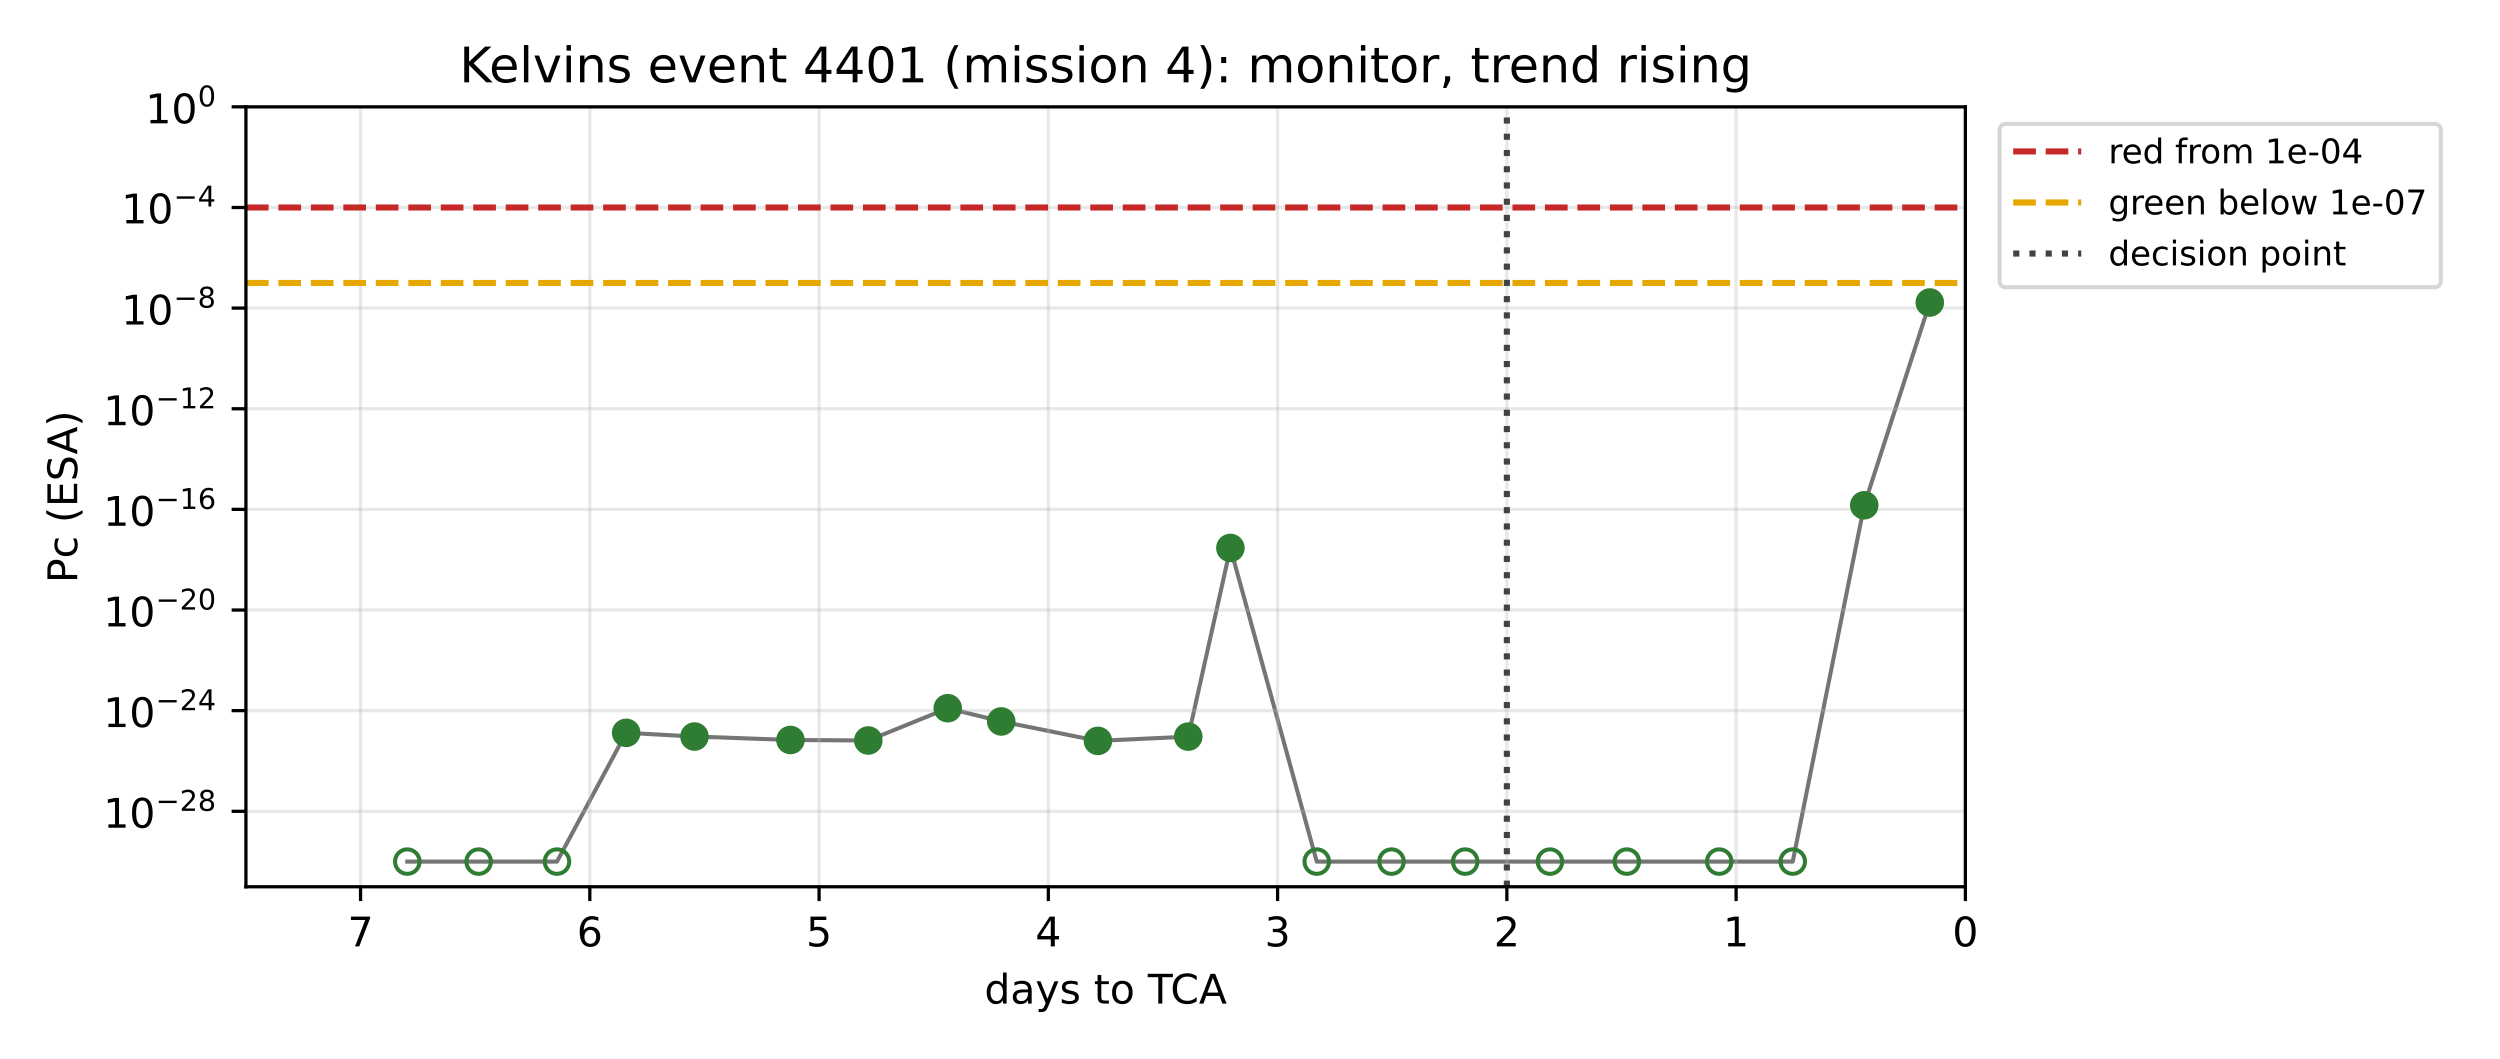
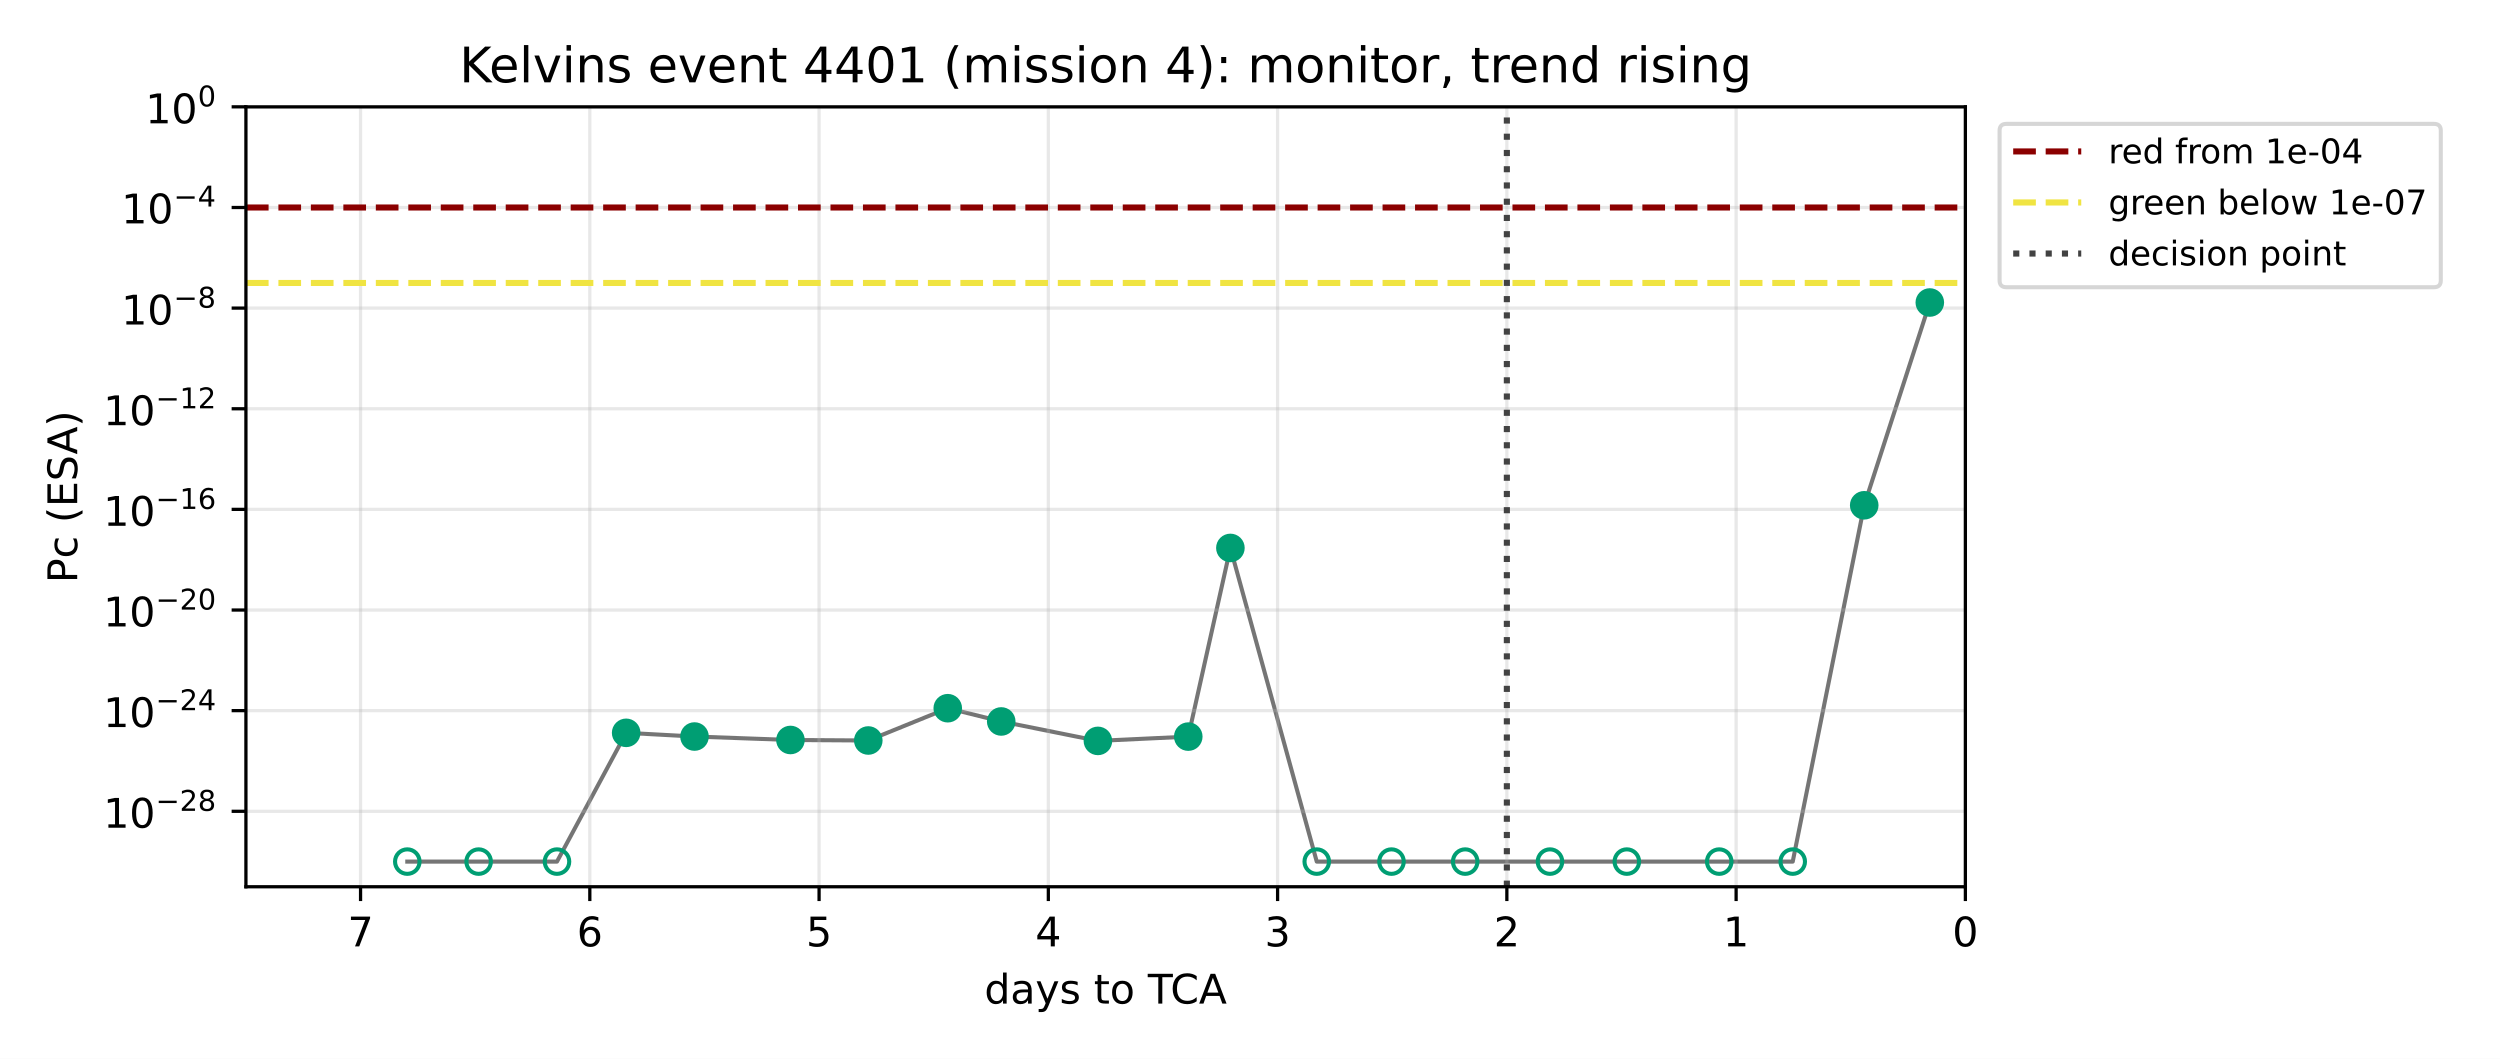
<svg xmlns="http://www.w3.org/2000/svg" xmlns:xlink="http://www.w3.org/1999/xlink" width="612pt" height="259.2pt" viewBox="0 0 612 259.2" version="1.1">
  <defs>
    <style type="text/css">*{stroke-linejoin: round; stroke-linecap: butt}</style>
  </defs>
  <g id="figure_1">
    <g id="patch_1">
      <path d="M 0 259.2  L 612 259.2  L 612 0  L 0 0  z " style="fill: #ffffff" />
    </g>
    <g id="axes_1">
      <g id="patch_2">
        <path d="M 60.202 217.078  L 481.124 217.078  L 481.124 26.16  L 60.202 26.16  z " style="fill: #ffffff" />
      </g>
      <g id="line2d_1">
        <path d="M 99.706 210.919  L 117.17 210.919  L 136.35 210.919  L 153.284 179.398  L 170.015 180.304  L 193.503 181.148  L 212.556 181.274  L 232.011 173.37  L 245.1 176.614  L 268.769 181.371  L 290.887 180.322  L 301.201 134.137  L 322.34 210.919  L 340.636 210.919  L 358.68 210.919  L 379.433 210.919  L 398.245 210.919  L 420.868 210.919  L 438.861 210.919  L 456.361 123.693  L 472.417 74.054  " clip-path="url(#p95a151aa53)" style="fill: none; stroke: #757575; stroke-linecap: square" />
      </g>
      <g id="matplotlib.axis_1">
        <g id="xtick_1">
          <g id="line2d_2">
            <path d="M 481.124 217.078  L 481.124 26.16  " clip-path="url(#p95a151aa53)" style="fill: none; stroke: #b0b0b0; stroke-opacity: 0.3; stroke-width: 0.8; stroke-linecap: square" />
          </g>
          <g id="line2d_3">
            <defs>
              <path id="mb61244df8e" d="M 0 0  L 0 3.5  " style="stroke: #000000; stroke-width: 0.8" />
            </defs>
            <g>
              <use xlink:href="#mb61244df8e" x="481.124" y="217.078" style="stroke: #000000; stroke-width: 0.8" />
            </g>
          </g>
          <g id="text_1">
            <text style="font-size: 10px; font-family: 'DejaVu Sans', 'Bitstream Vera Sans', 'Computer Modern Sans Serif', 'Lucida Grande', 'Verdana', 'Geneva', 'Lucid', 'Arial', 'Helvetica', 'Avant Garde', sans-serif; text-anchor: middle" x="481.124" y="231.675" transform="rotate(-0 481.124 231.6753)">0</text>
          </g>
        </g>
        <g id="xtick_2">
          <g id="line2d_4">
            <path d="M 425.001 217.078  L 425.001 26.16  " clip-path="url(#p95a151aa53)" style="fill: none; stroke: #b0b0b0; stroke-opacity: 0.3; stroke-width: 0.8; stroke-linecap: square" />
          </g>
          <g id="line2d_5">
            <g>
              <use xlink:href="#mb61244df8e" x="425.001" y="217.078" style="stroke: #000000; stroke-width: 0.8" />
            </g>
          </g>
          <g id="text_2">
            <text style="font-size: 10px; font-family: 'DejaVu Sans', 'Bitstream Vera Sans', 'Computer Modern Sans Serif', 'Lucida Grande', 'Verdana', 'Geneva', 'Lucid', 'Arial', 'Helvetica', 'Avant Garde', sans-serif; text-anchor: middle" x="425.001" y="231.675" transform="rotate(-0 425.0011 231.6753)">1</text>
          </g>
        </g>
        <g id="xtick_3">
          <g id="line2d_6">
            <path d="M 368.878 217.078  L 368.878 26.16  " clip-path="url(#p95a151aa53)" style="fill: none; stroke: #b0b0b0; stroke-opacity: 0.3; stroke-width: 0.8; stroke-linecap: square" />
          </g>
          <g id="line2d_7">
            <g>
              <use xlink:href="#mb61244df8e" x="368.878" y="217.078" style="stroke: #000000; stroke-width: 0.8" />
            </g>
          </g>
          <g id="text_3">
            <text style="font-size: 10px; font-family: 'DejaVu Sans', 'Bitstream Vera Sans', 'Computer Modern Sans Serif', 'Lucida Grande', 'Verdana', 'Geneva', 'Lucid', 'Arial', 'Helvetica', 'Avant Garde', sans-serif; text-anchor: middle" x="368.878" y="231.675" transform="rotate(-0 368.8782 231.6753)">2</text>
          </g>
        </g>
        <g id="xtick_4">
          <g id="line2d_8">
            <path d="M 312.755 217.078  L 312.755 26.16  " clip-path="url(#p95a151aa53)" style="fill: none; stroke: #b0b0b0; stroke-opacity: 0.3; stroke-width: 0.8; stroke-linecap: square" />
          </g>
          <g id="line2d_9">
            <g>
              <use xlink:href="#mb61244df8e" x="312.755" y="217.078" style="stroke: #000000; stroke-width: 0.8" />
            </g>
          </g>
          <g id="text_4">
            <text style="font-size: 10px; font-family: 'DejaVu Sans', 'Bitstream Vera Sans', 'Computer Modern Sans Serif', 'Lucida Grande', 'Verdana', 'Geneva', 'Lucid', 'Arial', 'Helvetica', 'Avant Garde', sans-serif; text-anchor: middle" x="312.755" y="231.675" transform="rotate(-0 312.7553 231.6753)">3</text>
          </g>
        </g>
        <g id="xtick_5">
          <g id="line2d_10">
            <path d="M 256.632 217.078  L 256.632 26.16  " clip-path="url(#p95a151aa53)" style="fill: none; stroke: #b0b0b0; stroke-opacity: 0.3; stroke-width: 0.8; stroke-linecap: square" />
          </g>
          <g id="line2d_11">
            <g>
              <use xlink:href="#mb61244df8e" x="256.632" y="217.078" style="stroke: #000000; stroke-width: 0.8" />
            </g>
          </g>
          <g id="text_5">
            <text style="font-size: 10px; font-family: 'DejaVu Sans', 'Bitstream Vera Sans', 'Computer Modern Sans Serif', 'Lucida Grande', 'Verdana', 'Geneva', 'Lucid', 'Arial', 'Helvetica', 'Avant Garde', sans-serif; text-anchor: middle" x="256.632" y="231.675" transform="rotate(-0 256.6325 231.6753)">4</text>
          </g>
        </g>
        <g id="xtick_6">
          <g id="line2d_12">
            <path d="M 200.51 217.078  L 200.51 26.16  " clip-path="url(#p95a151aa53)" style="fill: none; stroke: #b0b0b0; stroke-opacity: 0.3; stroke-width: 0.8; stroke-linecap: square" />
          </g>
          <g id="line2d_13">
            <g>
              <use xlink:href="#mb61244df8e" x="200.51" y="217.078" style="stroke: #000000; stroke-width: 0.8" />
            </g>
          </g>
          <g id="text_6">
            <text style="font-size: 10px; font-family: 'DejaVu Sans', 'Bitstream Vera Sans', 'Computer Modern Sans Serif', 'Lucida Grande', 'Verdana', 'Geneva', 'Lucid', 'Arial', 'Helvetica', 'Avant Garde', sans-serif; text-anchor: middle" x="200.51" y="231.675" transform="rotate(-0 200.5096 231.6753)">5</text>
          </g>
        </g>
        <g id="xtick_7">
          <g id="line2d_14">
            <path d="M 144.387 217.078  L 144.387 26.16  " clip-path="url(#p95a151aa53)" style="fill: none; stroke: #b0b0b0; stroke-opacity: 0.3; stroke-width: 0.8; stroke-linecap: square" />
          </g>
          <g id="line2d_15">
            <g>
              <use xlink:href="#mb61244df8e" x="144.387" y="217.078" style="stroke: #000000; stroke-width: 0.8" />
            </g>
          </g>
          <g id="text_7">
            <text style="font-size: 10px; font-family: 'DejaVu Sans', 'Bitstream Vera Sans', 'Computer Modern Sans Serif', 'Lucida Grande', 'Verdana', 'Geneva', 'Lucid', 'Arial', 'Helvetica', 'Avant Garde', sans-serif; text-anchor: middle" x="144.387" y="231.675" transform="rotate(-0 144.3867 231.6753)">6</text>
          </g>
        </g>
        <g id="xtick_8">
          <g id="line2d_16">
            <path d="M 88.264 217.078  L 88.264 26.16  " clip-path="url(#p95a151aa53)" style="fill: none; stroke: #b0b0b0; stroke-opacity: 0.3; stroke-width: 0.8; stroke-linecap: square" />
          </g>
          <g id="line2d_17">
            <g>
              <use xlink:href="#mb61244df8e" x="88.264" y="217.078" style="stroke: #000000; stroke-width: 0.8" />
            </g>
          </g>
          <g id="text_8">
            <text style="font-size: 10px; font-family: 'DejaVu Sans', 'Bitstream Vera Sans', 'Computer Modern Sans Serif', 'Lucida Grande', 'Verdana', 'Geneva', 'Lucid', 'Arial', 'Helvetica', 'Avant Garde', sans-serif; text-anchor: middle" x="88.264" y="231.675" transform="rotate(-0 88.26379 231.6753)">7</text>
          </g>
        </g>
        <g id="text_9">
          <text style="font-size: 10px; font-family: 'DejaVu Sans', 'Bitstream Vera Sans', 'Computer Modern Sans Serif', 'Lucida Grande', 'Verdana', 'Geneva', 'Lucid', 'Arial', 'Helvetica', 'Avant Garde', sans-serif; text-anchor: middle" x="270.663" y="245.676" transform="rotate(-0 270.6632 245.6761)">days to TCA</text>
        </g>
      </g>
      <g id="matplotlib.axis_2">
        <g id="ytick_1">
          <g id="line2d_18">
            <path d="M 60.202 198.602  L 481.124 198.602  " clip-path="url(#p95a151aa53)" style="fill: none; stroke: #b0b0b0; stroke-opacity: 0.3; stroke-width: 0.8; stroke-linecap: square" />
          </g>
          <g id="line2d_19">
            <defs>
              <path id="m581bd21d73" d="M 0 0  L -3.5 0  " style="stroke: #000000; stroke-width: 0.8" />
            </defs>
            <g>
              <use xlink:href="#m581bd21d73" x="60.202" y="198.602" style="stroke: #000000; stroke-width: 0.8" />
            </g>
          </g>
          <g id="text_10">
            <g transform="translate(25.30234 203.3018)">
              <text>
                <tspan x="0" y="-0.675" style="font-size: 10px; font-family: 'DejaVu Sans'">1</tspan>
                <tspan x="6.362" y="-0.675" style="font-size: 10px; font-family: 'DejaVu Sans'">0</tspan>
                <tspan x="12.82" y="-4.805" style="font-size: 7px; font-family: 'DejaVu Sans'">−</tspan>
                <tspan x="18.686" y="-4.805" style="font-size: 7px; font-family: 'DejaVu Sans'">2</tspan>
                <tspan x="23.139" y="-4.805" style="font-size: 7px; font-family: 'DejaVu Sans'">8</tspan>
              </text>
            </g>
          </g>
        </g>
        <g id="ytick_2">
          <g id="line2d_20">
            <path d="M 60.202 173.967  L 481.124 173.967  " clip-path="url(#p95a151aa53)" style="fill: none; stroke: #b0b0b0; stroke-opacity: 0.3; stroke-width: 0.8; stroke-linecap: square" />
          </g>
          <g id="line2d_21">
            <g>
              <use xlink:href="#m581bd21d73" x="60.202" y="173.967" style="stroke: #000000; stroke-width: 0.8" />
            </g>
          </g>
          <g id="text_11">
            <g transform="translate(25.30234 178.6672)">
              <text>
                <tspan x="0" y="-0.675" style="font-size: 10px; font-family: 'DejaVu Sans'">1</tspan>
                <tspan x="6.362" y="-0.675" style="font-size: 10px; font-family: 'DejaVu Sans'">0</tspan>
                <tspan x="12.82" y="-4.805" style="font-size: 7px; font-family: 'DejaVu Sans'">−</tspan>
                <tspan x="18.686" y="-4.805" style="font-size: 7px; font-family: 'DejaVu Sans'">2</tspan>
                <tspan x="23.139" y="-4.805" style="font-size: 7px; font-family: 'DejaVu Sans'">4</tspan>
              </text>
            </g>
          </g>
        </g>
        <g id="ytick_3">
          <g id="line2d_22">
            <path d="M 60.202 149.333  L 481.124 149.333  " clip-path="url(#p95a151aa53)" style="fill: none; stroke: #b0b0b0; stroke-opacity: 0.3; stroke-width: 0.8; stroke-linecap: square" />
          </g>
          <g id="line2d_23">
            <g>
              <use xlink:href="#m581bd21d73" x="60.202" y="149.333" style="stroke: #000000; stroke-width: 0.8" />
            </g>
          </g>
          <g id="text_12">
            <g transform="translate(25.30234 154.0327)">
              <text>
                <tspan x="0" y="-0.675" style="font-size: 10px; font-family: 'DejaVu Sans'">1</tspan>
                <tspan x="6.362" y="-0.675" style="font-size: 10px; font-family: 'DejaVu Sans'">0</tspan>
                <tspan x="12.82" y="-4.805" style="font-size: 7px; font-family: 'DejaVu Sans'">−</tspan>
                <tspan x="18.686" y="-4.805" style="font-size: 7px; font-family: 'DejaVu Sans'">2</tspan>
                <tspan x="23.139" y="-4.805" style="font-size: 7px; font-family: 'DejaVu Sans'">0</tspan>
              </text>
            </g>
          </g>
        </g>
        <g id="ytick_4">
          <g id="line2d_24">
            <path d="M 60.202 124.698  L 481.124 124.698  " clip-path="url(#p95a151aa53)" style="fill: none; stroke: #b0b0b0; stroke-opacity: 0.3; stroke-width: 0.8; stroke-linecap: square" />
          </g>
          <g id="line2d_25">
            <g>
              <use xlink:href="#m581bd21d73" x="60.202" y="124.698" style="stroke: #000000; stroke-width: 0.8" />
            </g>
          </g>
          <g id="text_13">
            <g transform="translate(25.30234 129.3981)">
              <text>
                <tspan x="0" y="-0.675" style="font-size: 10px; font-family: 'DejaVu Sans'">1</tspan>
                <tspan x="6.362" y="-0.675" style="font-size: 10px; font-family: 'DejaVu Sans'">0</tspan>
                <tspan x="12.82" y="-4.805" style="font-size: 7px; font-family: 'DejaVu Sans'">−</tspan>
                <tspan x="18.686" y="-4.805" style="font-size: 7px; font-family: 'DejaVu Sans'">1</tspan>
                <tspan x="23.139" y="-4.805" style="font-size: 7px; font-family: 'DejaVu Sans'">6</tspan>
              </text>
            </g>
          </g>
        </g>
        <g id="ytick_5">
          <g id="line2d_26">
            <path d="M 60.202 100.064  L 481.124 100.064  " clip-path="url(#p95a151aa53)" style="fill: none; stroke: #b0b0b0; stroke-opacity: 0.3; stroke-width: 0.8; stroke-linecap: square" />
          </g>
          <g id="line2d_27">
            <g>
              <use xlink:href="#m581bd21d73" x="60.202" y="100.064" style="stroke: #000000; stroke-width: 0.8" />
            </g>
          </g>
          <g id="text_14">
            <g transform="translate(25.30234 104.7636)">
              <text>
                <tspan x="0" y="-0.675" style="font-size: 10px; font-family: 'DejaVu Sans'">1</tspan>
                <tspan x="6.362" y="-0.675" style="font-size: 10px; font-family: 'DejaVu Sans'">0</tspan>
                <tspan x="12.82" y="-4.805" style="font-size: 7px; font-family: 'DejaVu Sans'">−</tspan>
                <tspan x="18.686" y="-4.805" style="font-size: 7px; font-family: 'DejaVu Sans'">1</tspan>
                <tspan x="23.139" y="-4.805" style="font-size: 7px; font-family: 'DejaVu Sans'">2</tspan>
              </text>
            </g>
          </g>
        </g>
        <g id="ytick_6">
          <g id="line2d_28">
            <path d="M 60.202 75.429  L 481.124 75.429  " clip-path="url(#p95a151aa53)" style="fill: none; stroke: #b0b0b0; stroke-opacity: 0.3; stroke-width: 0.8; stroke-linecap: square" />
          </g>
          <g id="line2d_29">
            <g>
              <use xlink:href="#m581bd21d73" x="60.202" y="75.429" style="stroke: #000000; stroke-width: 0.8" />
            </g>
          </g>
          <g id="text_15">
            <g transform="translate(29.70234 80.12907)">
              <text>
                <tspan x="0" y="-0.675" style="font-size: 10px; font-family: 'DejaVu Sans'">1</tspan>
                <tspan x="6.362" y="-0.675" style="font-size: 10px; font-family: 'DejaVu Sans'">0</tspan>
                <tspan x="12.82" y="-4.805" style="font-size: 7px; font-family: 'DejaVu Sans'">−</tspan>
                <tspan x="18.686" y="-4.805" style="font-size: 7px; font-family: 'DejaVu Sans'">8</tspan>
              </text>
            </g>
          </g>
        </g>
        <g id="ytick_7">
          <g id="line2d_30">
            <path d="M 60.202 50.795  L 481.124 50.795  " clip-path="url(#p95a151aa53)" style="fill: none; stroke: #b0b0b0; stroke-opacity: 0.3; stroke-width: 0.8; stroke-linecap: square" />
          </g>
          <g id="line2d_31">
            <g>
              <use xlink:href="#m581bd21d73" x="60.202" y="50.795" style="stroke: #000000; stroke-width: 0.8" />
            </g>
          </g>
          <g id="text_16">
            <g transform="translate(29.70234 55.44454)">
              <text>
                <tspan x="0" y="-0.762" style="font-size: 10px; font-family: 'DejaVu Sans'">1</tspan>
                <tspan x="6.362" y="-0.762" style="font-size: 10px; font-family: 'DejaVu Sans'">0</tspan>
                <tspan x="12.82" y="-4.892" style="font-size: 7px; font-family: 'DejaVu Sans'">−</tspan>
                <tspan x="18.686" y="-4.892" style="font-size: 7px; font-family: 'DejaVu Sans'">4</tspan>
              </text>
            </g>
          </g>
        </g>
        <g id="ytick_8">
          <g id="line2d_32">
            <path d="M 60.202 26.16  L 481.124 26.16  " clip-path="url(#p95a151aa53)" style="fill: none; stroke: #b0b0b0; stroke-opacity: 0.3; stroke-width: 0.8; stroke-linecap: square" />
          </g>
          <g id="line2d_33">
            <g>
              <use xlink:href="#m581bd21d73" x="60.202" y="26.16" style="stroke: #000000; stroke-width: 0.8" />
            </g>
          </g>
          <g id="text_17">
            <g transform="translate(35.60234 30.86)">
              <text>
                <tspan x="0" y="-0.675" style="font-size: 10px; font-family: 'DejaVu Sans'">1</tspan>
                <tspan x="6.362" y="-0.675" style="font-size: 10px; font-family: 'DejaVu Sans'">0</tspan>
                <tspan x="12.82" y="-4.805" style="font-size: 7px; font-family: 'DejaVu Sans'">0</tspan>
              </text>
            </g>
          </g>
        </g>
        <g id="text_18">
          <text style="font-size: 10px; font-family: 'DejaVu Sans', 'Bitstream Vera Sans', 'Computer Modern Sans Serif', 'Lucida Grande', 'Verdana', 'Geneva', 'Lucid', 'Arial', 'Helvetica', 'Avant Garde', sans-serif; text-anchor: middle" x="18.9" y="121.619" transform="rotate(-90 18.9 121.6188)">Pc (ESA)</text>
        </g>
      </g>
      <g id="PathCollection_1">
-         <path d="M 99.706 213.919  C 100.502 213.919 101.265 213.603 101.827 213.04  C 102.39 212.478 102.706 211.715 102.706 210.919  C 102.706 210.123 102.39 209.36 101.827 208.798  C 101.265 208.235 100.502 207.919 99.706 207.919  C 98.91 207.919 98.147 208.235 97.585 208.798  C 97.022 209.36 96.706 210.123 96.706 210.919  C 96.706 211.715 97.022 212.478 97.585 213.04  C 98.147 213.603 98.91 213.919 99.706 213.919  L 99.706 213.919  z " clip-path="url(#p95a151aa53)" style="fill: none; stroke: #2e7d32" />
+         <path d="M 99.706 213.919  C 100.502 213.919 101.265 213.603 101.827 213.04  C 102.39 212.478 102.706 211.715 102.706 210.919  C 102.706 210.123 102.39 209.36 101.827 208.798  C 101.265 208.235 100.502 207.919 99.706 207.919  C 98.91 207.919 98.147 208.235 97.585 208.798  C 97.022 209.36 96.706 210.123 96.706 210.919  C 96.706 211.715 97.022 212.478 97.585 213.04  C 98.147 213.603 98.91 213.919 99.706 213.919  L 99.706 213.919  z " clip-path="url(#p95a151aa53)" style="fill: none; stroke: #009e73" />
      </g>
      <g id="PathCollection_2">
-         <path d="M 117.17 213.919  C 117.966 213.919 118.729 213.603 119.292 213.04  C 119.854 212.478 120.17 211.715 120.17 210.919  C 120.17 210.123 119.854 209.36 119.292 208.798  C 118.729 208.235 117.966 207.919 117.17 207.919  C 116.375 207.919 115.612 208.235 115.049 208.798  C 114.486 209.36 114.17 210.123 114.17 210.919  C 114.17 211.715 114.486 212.478 115.049 213.04  C 115.612 213.603 116.375 213.919 117.17 213.919  L 117.17 213.919  z " clip-path="url(#p95a151aa53)" style="fill: none; stroke: #2e7d32" />
+         <path d="M 117.17 213.919  C 117.966 213.919 118.729 213.603 119.292 213.04  C 119.854 212.478 120.17 211.715 120.17 210.919  C 120.17 210.123 119.854 209.36 119.292 208.798  C 118.729 208.235 117.966 207.919 117.17 207.919  C 116.375 207.919 115.612 208.235 115.049 208.798  C 114.486 209.36 114.17 210.123 114.17 210.919  C 114.17 211.715 114.486 212.478 115.049 213.04  C 115.612 213.603 116.375 213.919 117.17 213.919  L 117.17 213.919  z " clip-path="url(#p95a151aa53)" style="fill: none; stroke: #009e73" />
      </g>
      <g id="PathCollection_3">
-         <path d="M 136.35 213.919  C 137.146 213.919 137.909 213.603 138.472 213.04  C 139.034 212.478 139.35 211.715 139.35 210.919  C 139.35 210.123 139.034 209.36 138.472 208.798  C 137.909 208.235 137.146 207.919 136.35 207.919  C 135.555 207.919 134.791 208.235 134.229 208.798  C 133.666 209.36 133.35 210.123 133.35 210.919  C 133.35 211.715 133.666 212.478 134.229 213.04  C 134.791 213.603 135.555 213.919 136.35 213.919  L 136.35 213.919  z " clip-path="url(#p95a151aa53)" style="fill: none; stroke: #2e7d32" />
+         <path d="M 136.35 213.919  C 137.146 213.919 137.909 213.603 138.472 213.04  C 139.034 212.478 139.35 211.715 139.35 210.919  C 139.35 210.123 139.034 209.36 138.472 208.798  C 137.909 208.235 137.146 207.919 136.35 207.919  C 135.555 207.919 134.791 208.235 134.229 208.798  C 133.666 209.36 133.35 210.123 133.35 210.919  C 133.35 211.715 133.666 212.478 134.229 213.04  C 134.791 213.603 135.555 213.919 136.35 213.919  L 136.35 213.919  z " clip-path="url(#p95a151aa53)" style="fill: none; stroke: #009e73" />
      </g>
      <g id="PathCollection_4">
        <defs>
-           <path id="m575980c998" d="M 0 3  C 0.796 3 1.559 2.684 2.121 2.121  C 2.684 1.559 3 0.796 3 0  C 3 -0.796 2.684 -1.559 2.121 -2.121  C 1.559 -2.684 0.796 -3 0 -3  C -0.796 -3 -1.559 -2.684 -2.121 -2.121  C -2.684 -1.559 -3 -0.796 -3 0  C -3 0.796 -2.684 1.559 -2.121 2.121  C -1.559 2.684 -0.796 3 0 3  z " style="stroke: #2e7d32" />
+           <path id="m8edc125799" d="M 0 3  C 0.796 3 1.559 2.684 2.121 2.121  C 2.684 1.559 3 0.796 3 0  C 3 -0.796 2.684 -1.559 2.121 -2.121  C 1.559 -2.684 0.796 -3 0 -3  C -0.796 -3 -1.559 -2.684 -2.121 -2.121  C -2.684 -1.559 -3 -0.796 -3 0  C -3 0.796 -2.684 1.559 -2.121 2.121  C -1.559 2.684 -0.796 3 0 3  z " style="stroke: #009e73" />
        </defs>
        <g clip-path="url(#p95a151aa53)">
-           <use xlink:href="#m575980c998" x="153.284" y="179.398" style="fill: #2e7d32; stroke: #2e7d32" />
+           <use xlink:href="#m8edc125799" x="153.284" y="179.398" style="fill: #009e73; stroke: #009e73" />
        </g>
      </g>
      <g id="PathCollection_5">
        <g clip-path="url(#p95a151aa53)">
-           <use xlink:href="#m575980c998" x="170.015" y="180.304" style="fill: #2e7d32; stroke: #2e7d32" />
+           <use xlink:href="#m8edc125799" x="170.015" y="180.304" style="fill: #009e73; stroke: #009e73" />
        </g>
      </g>
      <g id="PathCollection_6">
        <g clip-path="url(#p95a151aa53)">
-           <use xlink:href="#m575980c998" x="193.503" y="181.148" style="fill: #2e7d32; stroke: #2e7d32" />
+           <use xlink:href="#m8edc125799" x="193.503" y="181.148" style="fill: #009e73; stroke: #009e73" />
        </g>
      </g>
      <g id="PathCollection_7">
        <g clip-path="url(#p95a151aa53)">
-           <use xlink:href="#m575980c998" x="212.556" y="181.274" style="fill: #2e7d32; stroke: #2e7d32" />
+           <use xlink:href="#m8edc125799" x="212.556" y="181.274" style="fill: #009e73; stroke: #009e73" />
        </g>
      </g>
      <g id="PathCollection_8">
        <g clip-path="url(#p95a151aa53)">
-           <use xlink:href="#m575980c998" x="232.011" y="173.37" style="fill: #2e7d32; stroke: #2e7d32" />
+           <use xlink:href="#m8edc125799" x="232.011" y="173.37" style="fill: #009e73; stroke: #009e73" />
        </g>
      </g>
      <g id="PathCollection_9">
        <g clip-path="url(#p95a151aa53)">
-           <use xlink:href="#m575980c998" x="245.1" y="176.614" style="fill: #2e7d32; stroke: #2e7d32" />
+           <use xlink:href="#m8edc125799" x="245.1" y="176.614" style="fill: #009e73; stroke: #009e73" />
        </g>
      </g>
      <g id="PathCollection_10">
        <g clip-path="url(#p95a151aa53)">
-           <use xlink:href="#m575980c998" x="268.769" y="181.371" style="fill: #2e7d32; stroke: #2e7d32" />
+           <use xlink:href="#m8edc125799" x="268.769" y="181.371" style="fill: #009e73; stroke: #009e73" />
        </g>
      </g>
      <g id="PathCollection_11">
        <g clip-path="url(#p95a151aa53)">
-           <use xlink:href="#m575980c998" x="290.887" y="180.322" style="fill: #2e7d32; stroke: #2e7d32" />
+           <use xlink:href="#m8edc125799" x="290.887" y="180.322" style="fill: #009e73; stroke: #009e73" />
        </g>
      </g>
      <g id="PathCollection_12">
        <g clip-path="url(#p95a151aa53)">
-           <use xlink:href="#m575980c998" x="301.201" y="134.137" style="fill: #2e7d32; stroke: #2e7d32" />
+           <use xlink:href="#m8edc125799" x="301.201" y="134.137" style="fill: #009e73; stroke: #009e73" />
        </g>
      </g>
      <g id="PathCollection_13">
-         <path d="M 322.34 213.919  C 323.135 213.919 323.898 213.603 324.461 213.04  C 325.024 212.478 325.34 211.715 325.34 210.919  C 325.34 210.123 325.024 209.36 324.461 208.798  C 323.898 208.235 323.135 207.919 322.34 207.919  C 321.544 207.919 320.781 208.235 320.218 208.798  C 319.656 209.36 319.34 210.123 319.34 210.919  C 319.34 211.715 319.656 212.478 320.218 213.04  C 320.781 213.603 321.544 213.919 322.34 213.919  L 322.34 213.919  z " clip-path="url(#p95a151aa53)" style="fill: none; stroke: #2e7d32" />
+         <path d="M 322.34 213.919  C 323.135 213.919 323.898 213.603 324.461 213.04  C 325.024 212.478 325.34 211.715 325.34 210.919  C 325.34 210.123 325.024 209.36 324.461 208.798  C 323.898 208.235 323.135 207.919 322.34 207.919  C 321.544 207.919 320.781 208.235 320.218 208.798  C 319.656 209.36 319.34 210.123 319.34 210.919  C 319.34 211.715 319.656 212.478 320.218 213.04  C 320.781 213.603 321.544 213.919 322.34 213.919  L 322.34 213.919  z " clip-path="url(#p95a151aa53)" style="fill: none; stroke: #009e73" />
      </g>
      <g id="PathCollection_14">
-         <path d="M 340.636 213.919  C 341.432 213.919 342.195 213.603 342.757 213.04  C 343.32 212.478 343.636 211.715 343.636 210.919  C 343.636 210.123 343.32 209.36 342.757 208.798  C 342.195 208.235 341.432 207.919 340.636 207.919  C 339.84 207.919 339.077 208.235 338.515 208.798  C 337.952 209.36 337.636 210.123 337.636 210.919  C 337.636 211.715 337.952 212.478 338.515 213.04  C 339.077 213.603 339.84 213.919 340.636 213.919  L 340.636 213.919  z " clip-path="url(#p95a151aa53)" style="fill: none; stroke: #2e7d32" />
+         <path d="M 340.636 213.919  C 341.432 213.919 342.195 213.603 342.757 213.04  C 343.32 212.478 343.636 211.715 343.636 210.919  C 343.636 210.123 343.32 209.36 342.757 208.798  C 342.195 208.235 341.432 207.919 340.636 207.919  C 339.84 207.919 339.077 208.235 338.515 208.798  C 337.952 209.36 337.636 210.123 337.636 210.919  C 337.636 211.715 337.952 212.478 338.515 213.04  C 339.077 213.603 339.84 213.919 340.636 213.919  L 340.636 213.919  z " clip-path="url(#p95a151aa53)" style="fill: none; stroke: #009e73" />
      </g>
      <g id="PathCollection_15">
-         <path d="M 358.68 213.919  C 359.475 213.919 360.239 213.603 360.801 213.04  C 361.364 212.478 361.68 211.715 361.68 210.919  C 361.68 210.123 361.364 209.36 360.801 208.798  C 360.239 208.235 359.475 207.919 358.68 207.919  C 357.884 207.919 357.121 208.235 356.558 208.798  C 355.996 209.36 355.68 210.123 355.68 210.919  C 355.68 211.715 355.996 212.478 356.558 213.04  C 357.121 213.603 357.884 213.919 358.68 213.919  L 358.68 213.919  z " clip-path="url(#p95a151aa53)" style="fill: none; stroke: #2e7d32" />
+         <path d="M 358.68 213.919  C 359.475 213.919 360.239 213.603 360.801 213.04  C 361.364 212.478 361.68 211.715 361.68 210.919  C 361.68 210.123 361.364 209.36 360.801 208.798  C 360.239 208.235 359.475 207.919 358.68 207.919  C 357.884 207.919 357.121 208.235 356.558 208.798  C 355.996 209.36 355.68 210.123 355.68 210.919  C 355.68 211.715 355.996 212.478 356.558 213.04  C 357.121 213.603 357.884 213.919 358.68 213.919  L 358.68 213.919  z " clip-path="url(#p95a151aa53)" style="fill: none; stroke: #009e73" />
      </g>
      <g id="PathCollection_16">
-         <path d="M 379.433 213.919  C 380.229 213.919 380.992 213.603 381.554 213.04  C 382.117 212.478 382.433 211.715 382.433 210.919  C 382.433 210.123 382.117 209.36 381.554 208.798  C 380.992 208.235 380.229 207.919 379.433 207.919  C 378.637 207.919 377.874 208.235 377.312 208.798  C 376.749 209.36 376.433 210.123 376.433 210.919  C 376.433 211.715 376.749 212.478 377.312 213.04  C 377.874 213.603 378.637 213.919 379.433 213.919  L 379.433 213.919  z " clip-path="url(#p95a151aa53)" style="fill: none; stroke: #2e7d32" />
+         <path d="M 379.433 213.919  C 380.229 213.919 380.992 213.603 381.554 213.04  C 382.117 212.478 382.433 211.715 382.433 210.919  C 382.433 210.123 382.117 209.36 381.554 208.798  C 380.992 208.235 380.229 207.919 379.433 207.919  C 378.637 207.919 377.874 208.235 377.312 208.798  C 376.749 209.36 376.433 210.123 376.433 210.919  C 376.433 211.715 376.749 212.478 377.312 213.04  C 377.874 213.603 378.637 213.919 379.433 213.919  L 379.433 213.919  z " clip-path="url(#p95a151aa53)" style="fill: none; stroke: #009e73" />
      </g>
      <g id="PathCollection_17">
-         <path d="M 398.245 213.919  C 399.041 213.919 399.804 213.603 400.366 213.04  C 400.929 212.478 401.245 211.715 401.245 210.919  C 401.245 210.123 400.929 209.36 400.366 208.798  C 399.804 208.235 399.041 207.919 398.245 207.919  C 397.45 207.919 396.686 208.235 396.124 208.798  C 395.561 209.36 395.245 210.123 395.245 210.919  C 395.245 211.715 395.561 212.478 396.124 213.04  C 396.686 213.603 397.45 213.919 398.245 213.919  L 398.245 213.919  z " clip-path="url(#p95a151aa53)" style="fill: none; stroke: #2e7d32" />
+         <path d="M 398.245 213.919  C 399.041 213.919 399.804 213.603 400.366 213.04  C 400.929 212.478 401.245 211.715 401.245 210.919  C 401.245 210.123 400.929 209.36 400.366 208.798  C 399.804 208.235 399.041 207.919 398.245 207.919  C 397.45 207.919 396.686 208.235 396.124 208.798  C 395.561 209.36 395.245 210.123 395.245 210.919  C 395.245 211.715 395.561 212.478 396.124 213.04  C 396.686 213.603 397.45 213.919 398.245 213.919  L 398.245 213.919  z " clip-path="url(#p95a151aa53)" style="fill: none; stroke: #009e73" />
      </g>
      <g id="PathCollection_18">
-         <path d="M 420.868 213.919  C 421.663 213.919 422.426 213.603 422.989 213.04  C 423.552 212.478 423.868 211.715 423.868 210.919  C 423.868 210.123 423.552 209.36 422.989 208.798  C 422.426 208.235 421.663 207.919 420.868 207.919  C 420.072 207.919 419.309 208.235 418.746 208.798  C 418.184 209.36 417.868 210.123 417.868 210.919  C 417.868 211.715 418.184 212.478 418.746 213.04  C 419.309 213.603 420.072 213.919 420.868 213.919  L 420.868 213.919  z " clip-path="url(#p95a151aa53)" style="fill: none; stroke: #2e7d32" />
+         <path d="M 420.868 213.919  C 421.663 213.919 422.426 213.603 422.989 213.04  C 423.552 212.478 423.868 211.715 423.868 210.919  C 423.868 210.123 423.552 209.36 422.989 208.798  C 422.426 208.235 421.663 207.919 420.868 207.919  C 420.072 207.919 419.309 208.235 418.746 208.798  C 418.184 209.36 417.868 210.123 417.868 210.919  C 417.868 211.715 418.184 212.478 418.746 213.04  C 419.309 213.603 420.072 213.919 420.868 213.919  L 420.868 213.919  z " clip-path="url(#p95a151aa53)" style="fill: none; stroke: #009e73" />
      </g>
      <g id="PathCollection_19">
-         <path d="M 438.861 213.919  C 439.656 213.919 440.42 213.603 440.982 213.04  C 441.545 212.478 441.861 211.715 441.861 210.919  C 441.861 210.123 441.545 209.36 440.982 208.798  C 440.42 208.235 439.656 207.919 438.861 207.919  C 438.065 207.919 437.302 208.235 436.74 208.798  C 436.177 209.36 435.861 210.123 435.861 210.919  C 435.861 211.715 436.177 212.478 436.74 213.04  C 437.302 213.603 438.065 213.919 438.861 213.919  L 438.861 213.919  z " clip-path="url(#p95a151aa53)" style="fill: none; stroke: #2e7d32" />
+         <path d="M 438.861 213.919  C 439.656 213.919 440.42 213.603 440.982 213.04  C 441.545 212.478 441.861 211.715 441.861 210.919  C 441.861 210.123 441.545 209.36 440.982 208.798  C 440.42 208.235 439.656 207.919 438.861 207.919  C 438.065 207.919 437.302 208.235 436.74 208.798  C 436.177 209.36 435.861 210.123 435.861 210.919  C 435.861 211.715 436.177 212.478 436.74 213.04  C 437.302 213.603 438.065 213.919 438.861 213.919  L 438.861 213.919  z " clip-path="url(#p95a151aa53)" style="fill: none; stroke: #009e73" />
      </g>
      <g id="PathCollection_20">
        <g clip-path="url(#p95a151aa53)">
-           <use xlink:href="#m575980c998" x="456.361" y="123.693" style="fill: #2e7d32; stroke: #2e7d32" />
+           <use xlink:href="#m8edc125799" x="456.361" y="123.693" style="fill: #009e73; stroke: #009e73" />
        </g>
      </g>
      <g id="PathCollection_21">
        <g clip-path="url(#p95a151aa53)">
-           <use xlink:href="#m575980c998" x="472.417" y="74.054" style="fill: #2e7d32; stroke: #2e7d32" />
+           <use xlink:href="#m8edc125799" x="472.417" y="74.054" style="fill: #009e73; stroke: #009e73" />
        </g>
      </g>
      <g id="line2d_34">
-         <path d="M 60.202 50.795  L 481.124 50.795  " clip-path="url(#p95a151aa53)" style="fill: none; stroke-dasharray: 5.55,2.4; stroke-dashoffset: 0; stroke: #c62828; stroke-width: 1.5" />
+         <path d="M 60.202 50.795  L 481.124 50.795  " clip-path="url(#p95a151aa53)" style="fill: none; stroke-dasharray: 5.55,2.4; stroke-dashoffset: 0; stroke: #8b0000; stroke-width: 1.5" />
      </g>
      <g id="line2d_35">
-         <path d="M 60.202 69.27  L 481.124 69.27  " clip-path="url(#p95a151aa53)" style="fill: none; stroke-dasharray: 5.55,2.4; stroke-dashoffset: 0; stroke: #e6a700; stroke-width: 1.5" />
+         <path d="M 60.202 69.27  L 481.124 69.27  " clip-path="url(#p95a151aa53)" style="fill: none; stroke-dasharray: 5.55,2.4; stroke-dashoffset: 0; stroke: #f0e442; stroke-width: 1.5" />
      </g>
      <g id="line2d_36">
        <path d="M 368.878 217.078  L 368.878 26.16  " clip-path="url(#p95a151aa53)" style="fill: none; stroke-dasharray: 1.5,2.475; stroke-dashoffset: 0; stroke: #424242; stroke-width: 1.5" />
      </g>
      <g id="patch_3">
        <path d="M 60.202 217.078  L 60.202 26.16  " style="fill: none; stroke: #000000; stroke-width: 0.8; stroke-linejoin: miter; stroke-linecap: square" />
      </g>
      <g id="patch_4">
        <path d="M 481.124 217.078  L 481.124 26.16  " style="fill: none; stroke: #000000; stroke-width: 0.8; stroke-linejoin: miter; stroke-linecap: square" />
      </g>
      <g id="patch_5">
        <path d="M 60.202 217.078  L 481.124 217.078  " style="fill: none; stroke: #000000; stroke-width: 0.8; stroke-linejoin: miter; stroke-linecap: square" />
      </g>
      <g id="patch_6">
        <path d="M 60.202 26.16  L 481.124 26.16  " style="fill: none; stroke: #000000; stroke-width: 0.8; stroke-linejoin: miter; stroke-linecap: square" />
      </g>
      <g id="text_19">
        <text style="font-size: 12px; font-family: 'DejaVu Sans', 'Bitstream Vera Sans', 'Computer Modern Sans Serif', 'Lucida Grande', 'Verdana', 'Geneva', 'Lucid', 'Arial', 'Helvetica', 'Avant Garde', sans-serif; text-anchor: middle" x="270.663" y="20.16" transform="rotate(-0 270.6632 20.16)">Kelvins event 4401 (mission 4): monitor, trend rising</text>
      </g>
      <g id="legend_1">
        <g id="patch_7">
          <path d="M 491.164 70.311  L 595.842 70.311  Q 597.508 70.311 597.508 68.645  L 597.508 31.991  Q 597.508 30.325 595.842 30.325  L 491.164 30.325  Q 489.498 30.325 489.498 31.991  L 489.498 68.645  Q 489.498 70.311 491.164 70.311  z " style="fill: #ffffff; opacity: 0.8; stroke: #cccccc; stroke-linejoin: miter" />
        </g>
        <g id="line2d_37">
-           <path d="M 492.83 37.071  L 501.16 37.071  L 509.49 37.071  " style="fill: none; stroke-dasharray: 5.55,2.4; stroke-dashoffset: 0; stroke: #c62828; stroke-width: 1.5" />
+           <path d="M 492.83 37.071  L 501.16 37.071  L 509.49 37.071  " style="fill: none; stroke-dasharray: 5.55,2.4; stroke-dashoffset: 0; stroke: #8b0000; stroke-width: 1.5" />
        </g>
        <g id="text_20">
          <text style="font-size: 8.33px; font-family: 'DejaVu Sans', 'Bitstream Vera Sans', 'Computer Modern Sans Serif', 'Lucida Grande', 'Verdana', 'Geneva', 'Lucid', 'Arial', 'Helvetica', 'Avant Garde', sans-serif; text-anchor: start" x="516.154" y="39.986" transform="rotate(-0 516.1542 39.9865)">red from 1e-04</text>
        </g>
        <g id="line2d_38">
-           <path d="M 492.83 49.567  L 501.16 49.567  L 509.49 49.567  " style="fill: none; stroke-dasharray: 5.55,2.4; stroke-dashoffset: 0; stroke: #e6a700; stroke-width: 1.5" />
+           <path d="M 492.83 49.567  L 501.16 49.567  L 509.49 49.567  " style="fill: none; stroke-dasharray: 5.55,2.4; stroke-dashoffset: 0; stroke: #f0e442; stroke-width: 1.5" />
        </g>
        <g id="text_21">
          <text style="font-size: 8.33px; font-family: 'DejaVu Sans', 'Bitstream Vera Sans', 'Computer Modern Sans Serif', 'Lucida Grande', 'Verdana', 'Geneva', 'Lucid', 'Arial', 'Helvetica', 'Avant Garde', sans-serif; text-anchor: start" x="516.154" y="52.482" transform="rotate(-0 516.1542 52.48215)">green below 1e-07</text>
        </g>
        <g id="line2d_39">
          <path d="M 492.83 62.062  L 501.16 62.062  L 509.49 62.062  " style="fill: none; stroke-dasharray: 1.5,2.475; stroke-dashoffset: 0; stroke: #424242; stroke-width: 1.5" />
        </g>
        <g id="text_22">
          <text style="font-size: 8.33px; font-family: 'DejaVu Sans', 'Bitstream Vera Sans', 'Computer Modern Sans Serif', 'Lucida Grande', 'Verdana', 'Geneva', 'Lucid', 'Arial', 'Helvetica', 'Avant Garde', sans-serif; text-anchor: start" x="516.154" y="64.978" transform="rotate(-0 516.1542 64.9778)">decision point</text>
        </g>
      </g>
    </g>
  </g>
  <defs>
    <clipPath id="p95a151aa53">
      <rect x="60.202" y="26.16" width="420.922" height="190.918" />
    </clipPath>
  </defs>
</svg>
